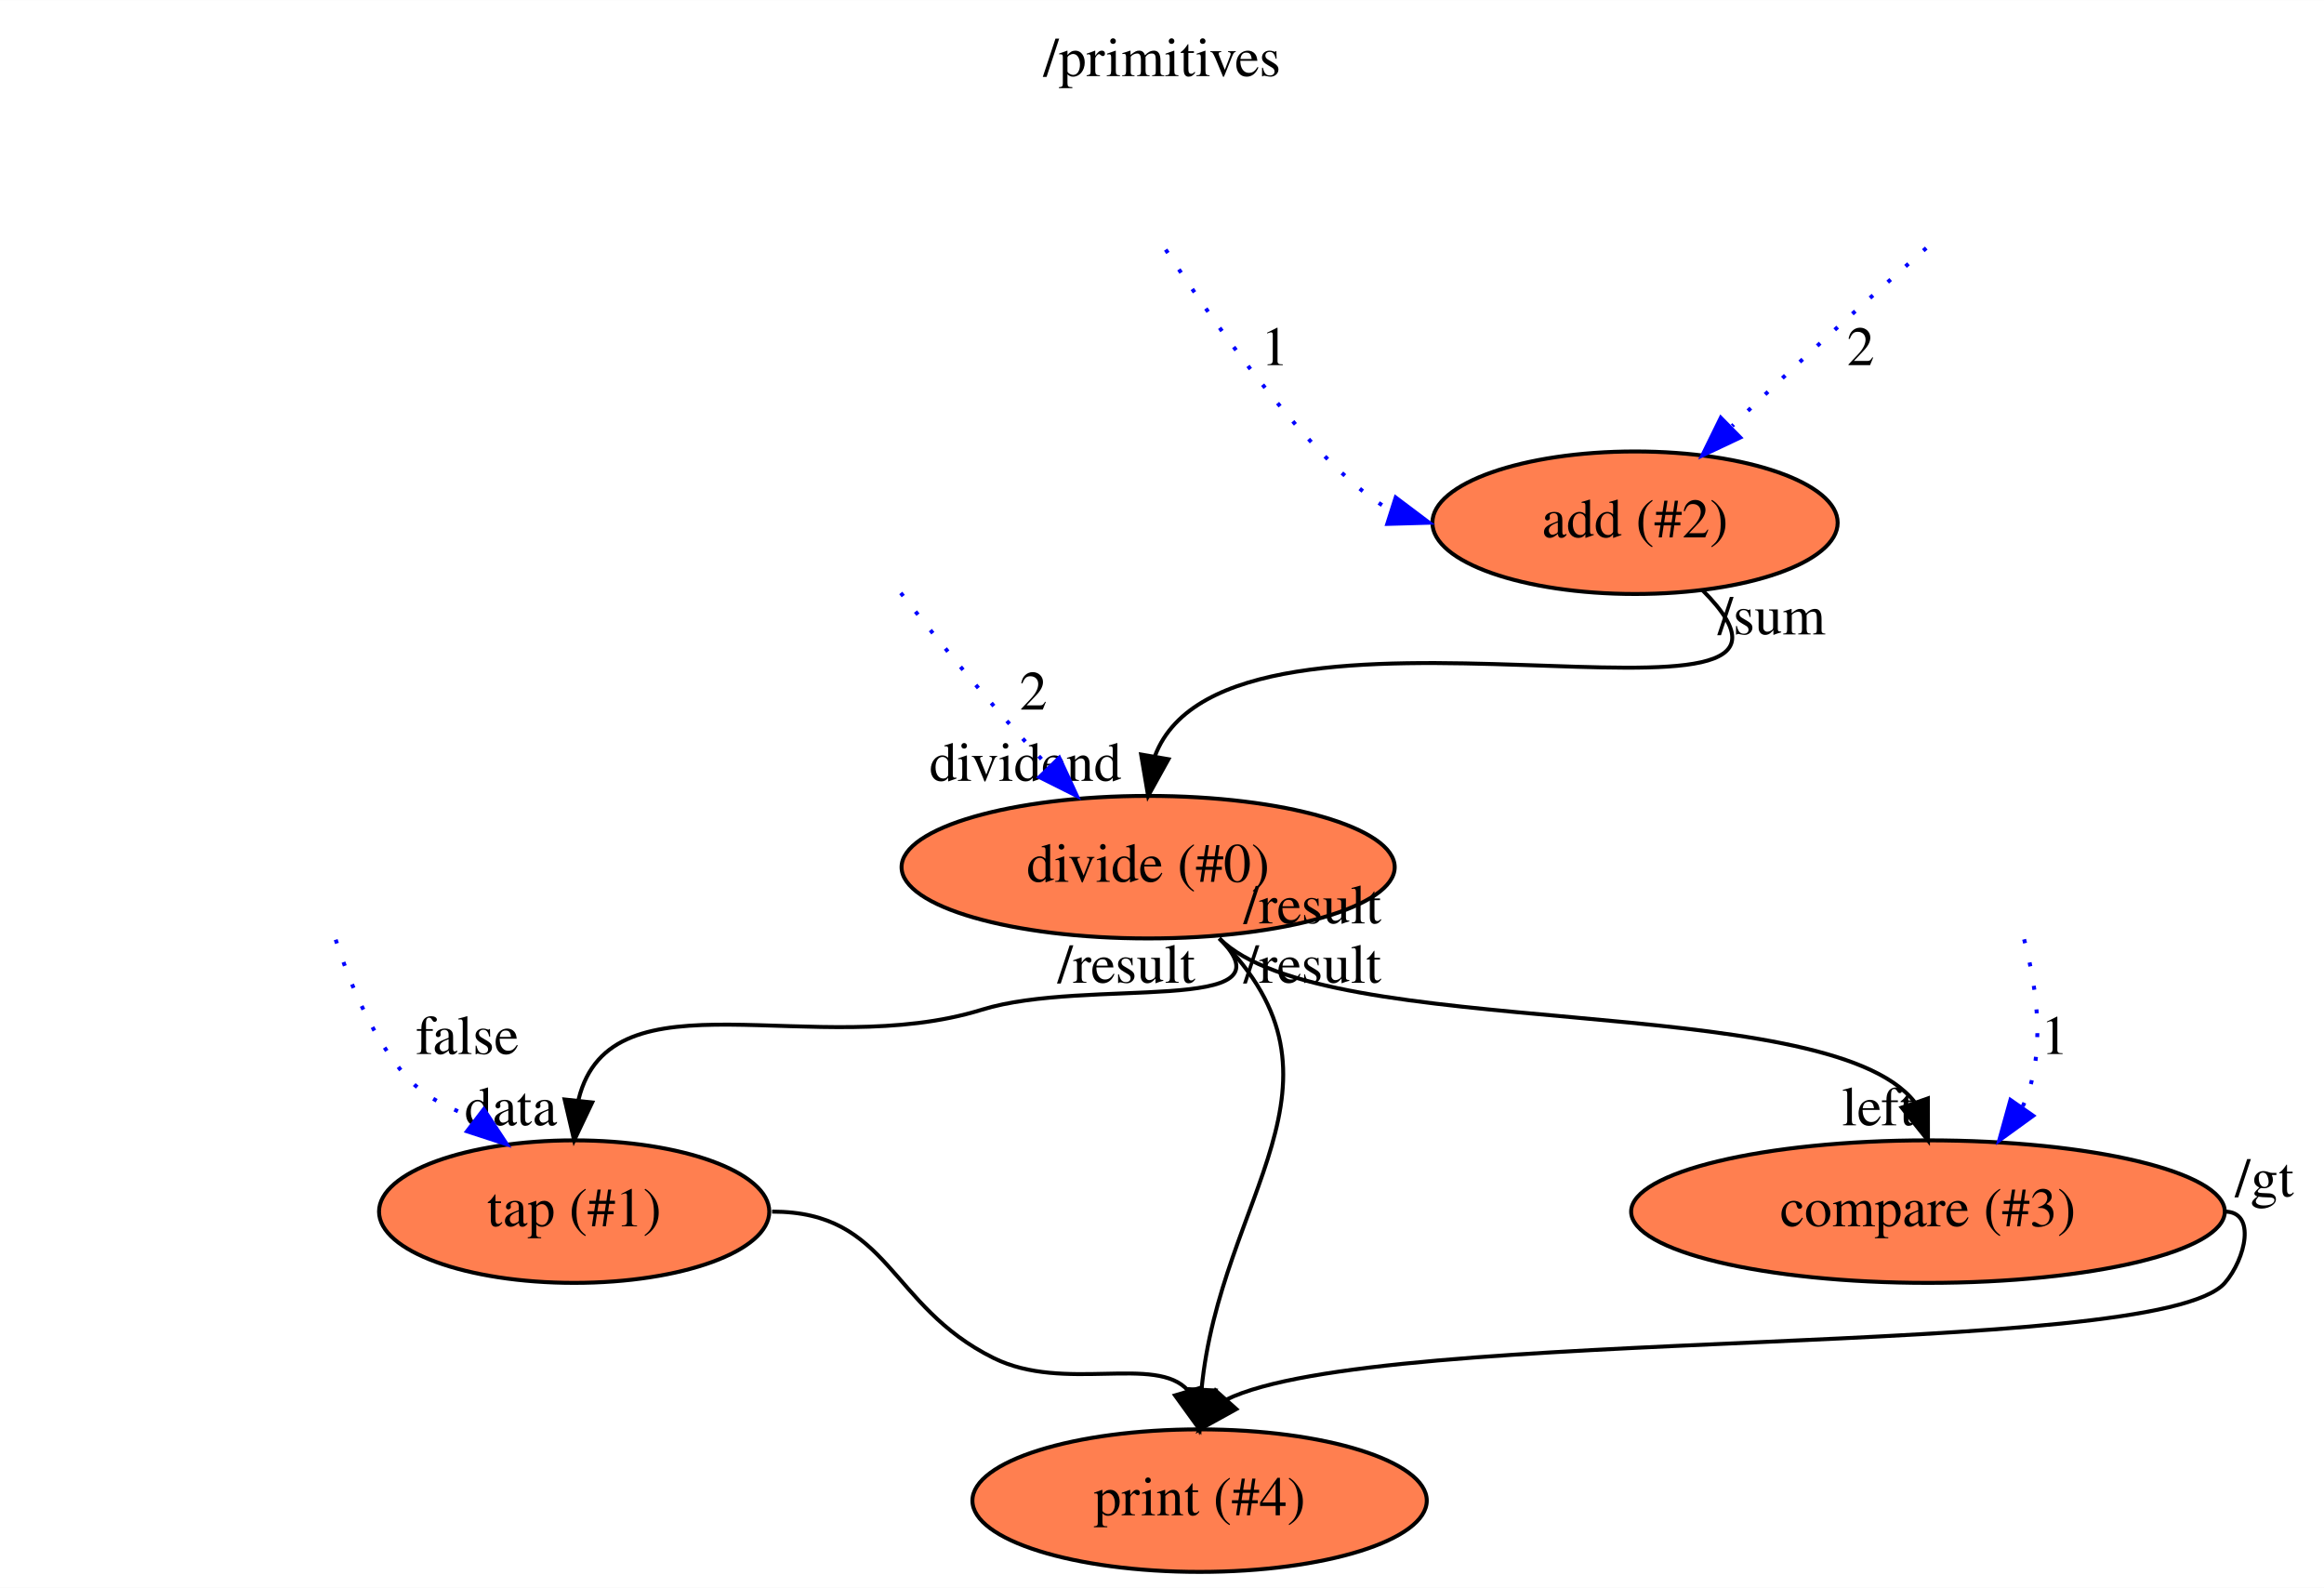
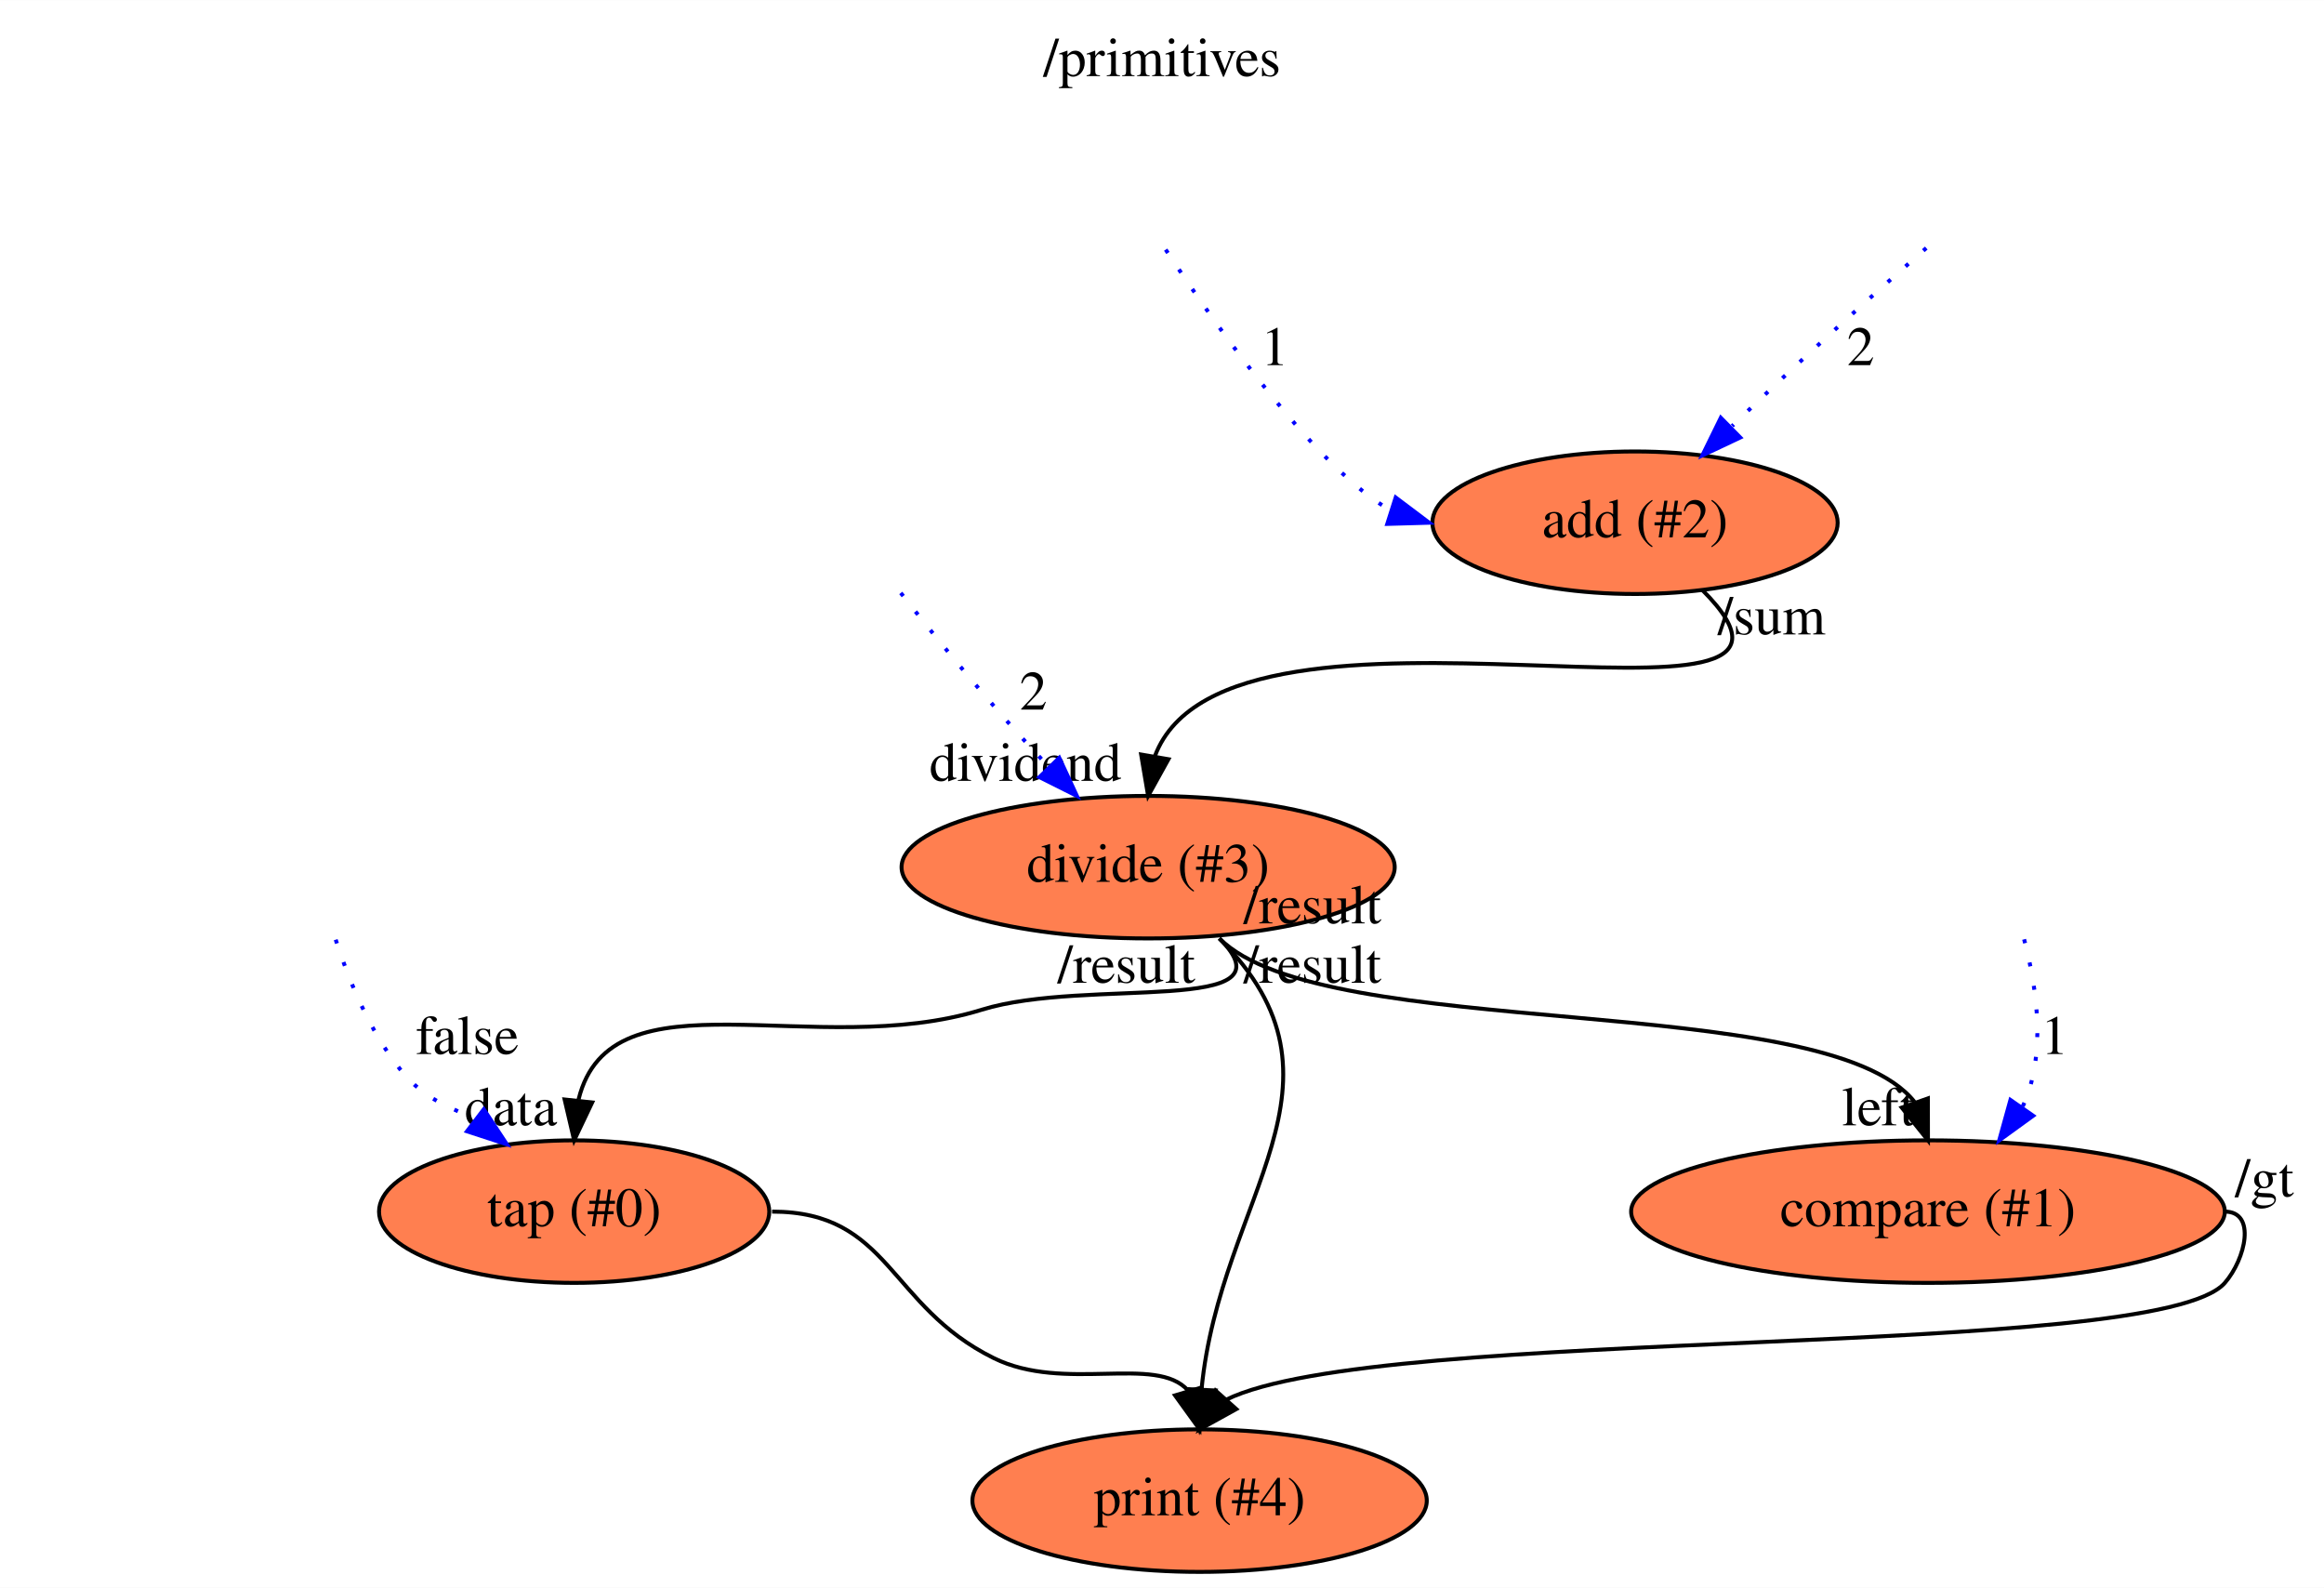
<svg xmlns="http://www.w3.org/2000/svg" xmlns:xlink="http://www.w3.org/1999/xlink" width="587pt" height="401pt" viewBox="0.00 0.00 587.09 401.00">
  <g id="graph0" class="graph" transform="scale(1 1) rotate(0) translate(4 397)">
    <polygon fill="#ffffff" stroke="transparent" points="-4,4 -4,-397 583.087,-397 583.087,4 -4,4" />
    <text text-anchor="middle" x="289.543" y="-377.8" font-family="Times,serif" font-size="14.00" fill="#000000">/primitives</text>
    <g id="node1" class="node">
      <g id="a_node1">
        <a xlink:href="file:///home/travis/build/andrewdavidmackenzie/flow/flowstdlib/math/add/add.html" xlink:title="add (#2)">
          <ellipse fill="#ff7f50" stroke="#000000" cx="409.043" cy="-265" rx="51.191" ry="18" />
          <text text-anchor="middle" x="409.043" y="-261.3" font-family="Times,serif" font-size="14.00" fill="#000000">add (#2)</text>
        </a>
      </g>
    </g>
    <g id="node4" class="node">
      <g id="a_node4">
-         <a xlink:href="file:///home/travis/build/andrewdavidmackenzie/flow/flowstdlib/math/divide/divide.html" xlink:title="divide (#0)">
+         <a xlink:href="file:///home/travis/build/andrewdavidmackenzie/flow/flowstdlib/math/divide/divide.html" xlink:title="divide (#3)">
          <ellipse fill="#ff7f50" stroke="#000000" cx="286.043" cy="-178" rx="62.289" ry="18" />
-           <text text-anchor="middle" x="286.043" y="-174.3" font-family="Times,serif" font-size="14.00" fill="#000000">divide (#0)</text>
+           <text text-anchor="middle" x="286.043" y="-174.3" font-family="Times,serif" font-size="14.00" fill="#000000">divide (#3)</text>
        </a>
      </g>
    </g>
    <g id="edge3" class="edge">
      <path fill="none" stroke="#000000" d="M426.043,-248C470.32,-203.724 306.469,-255.778 287.766,-206.093" />
      <polygon fill="#000000" stroke="#000000" points="291.176,-205.268 286.043,-196 284.276,-206.446 291.176,-205.268" />
      <text text-anchor="middle" x="255.043" y="-199.8" font-family="Times,serif" font-size="14.00" fill="#000000">dividend</text>
      <text text-anchor="middle" x="443.543" y="-236.8" font-family="Times,serif" font-size="14.00" fill="#000000">/sum</text>
    </g>
    <g id="edge1" class="edge">
      <path fill="none" stroke="#0000ff" stroke-dasharray="1,5" d="M482.616,-334.379C468.909,-322.361 450.361,-305.727 433.597,-289.441" />
      <polygon fill="#0000ff" stroke="#0000ff" points="435.624,-286.524 426.043,-282 430.711,-291.511 435.624,-286.524" />
      <text text-anchor="middle" x="466.043" y="-304.8" font-family="Times,serif" font-size="14.00" fill="#000000">2</text>
    </g>
    <g id="edge2" class="edge">
      <path fill="none" stroke="#0000ff" stroke-dasharray="1,5" d="M290.478,-333.974C304.601,-312.572 329.004,-278.469 347.333,-268.094" />
      <polygon fill="#0000ff" stroke="#0000ff" points="348.578,-271.371 357.043,-265 346.453,-264.701 348.578,-271.371" />
      <text text-anchor="middle" x="318.043" y="-304.8" font-family="Times,serif" font-size="14.00" fill="#000000">1</text>
    </g>
    <g id="node6" class="node">
      <g id="a_node6">
        <a xlink:href="file:///home/travis/build/andrewdavidmackenzie/flow/flowr/src/lib/flowruntime/stdio/stdout.html" xlink:title="print (#4)">
          <ellipse fill="#ff7f50" stroke="#000000" cx="299.043" cy="-18" rx="57.391" ry="18" />
          <text text-anchor="middle" x="299.043" y="-14.3" font-family="Times,serif" font-size="14.00" fill="#000000">print (#4)</text>
        </a>
      </g>
    </g>
    <g id="edge5" class="edge">
      <path fill="none" stroke="#000000" d="M304.043,-160C340.607,-123.436 304.219,-94.922 299.528,-46.053" />
      <polygon fill="#000000" stroke="#000000" points="303.021,-45.82 299.043,-36 296.029,-46.157 303.021,-45.82" />
      <text text-anchor="middle" x="280.543" y="-148.8" font-family="Times,serif" font-size="14.00" fill="#000000">/result</text>
    </g>
    <g id="node7" class="node">
      <g id="a_node7">
-         <a xlink:href="file:///home/travis/build/andrewdavidmackenzie/flow/flowstdlib/control/tap/tap.html" xlink:title="tap (#1)">
+         <a xlink:href="file:///home/travis/build/andrewdavidmackenzie/flow/flowstdlib/control/tap/tap.html" xlink:title="tap (#0)">
          <ellipse fill="#ff7f50" stroke="#000000" cx="141.043" cy="-91" rx="49.291" ry="18" />
-           <text text-anchor="middle" x="141.043" y="-87.3" font-family="Times,serif" font-size="14.00" fill="#000000">tap (#1)</text>
+           <text text-anchor="middle" x="141.043" y="-87.3" font-family="Times,serif" font-size="14.00" fill="#000000">tap (#0)</text>
        </a>
      </g>
    </g>
    <g id="edge6" class="edge">
      <path fill="none" stroke="#000000" d="M304.043,-160C323.73,-140.314 270.634,-150.248 244.043,-142 201.897,-128.928 150.334,-152.554 142.158,-119.334" />
      <polygon fill="#000000" stroke="#000000" points="145.596,-118.567 141.043,-109 138.636,-119.318 145.596,-118.567" />
      <text text-anchor="middle" x="125.043" y="-112.8" font-family="Times,serif" font-size="14.00" fill="#000000">data</text>
      <text text-anchor="middle" x="327.543" y="-148.8" font-family="Times,serif" font-size="14.00" fill="#000000">/result</text>
    </g>
    <g id="node8" class="node">
      <g id="a_node8">
-         <a xlink:href="file:///home/travis/build/andrewdavidmackenzie/flow/flowstdlib/math/compare/compare.html" xlink:title="compare (#3)">
+         <a xlink:href="file:///home/travis/build/andrewdavidmackenzie/flow/flowstdlib/math/compare/compare.html" xlink:title="compare (#1)">
          <ellipse fill="#ff7f50" stroke="#000000" cx="483.043" cy="-91" rx="74.987" ry="18" />
-           <text text-anchor="middle" x="483.043" y="-87.3" font-family="Times,serif" font-size="14.00" fill="#000000">compare (#3)</text>
+           <text text-anchor="middle" x="483.043" y="-87.3" font-family="Times,serif" font-size="14.00" fill="#000000">compare (#1)</text>
        </a>
      </g>
    </g>
    <g id="edge7" class="edge">
      <path fill="none" stroke="#000000" d="M304.043,-160C330.662,-133.381 457.107,-147.232 479.613,-118.751" />
      <polygon fill="#000000" stroke="#000000" points="483.026,-119.595 483.043,-109 476.423,-117.272 483.026,-119.595" />
      <text text-anchor="middle" x="470.543" y="-112.8" font-family="Times,serif" font-size="14.00" fill="#000000">left</text>
      <text text-anchor="middle" x="327.543" y="-163.8" font-family="Times,serif" font-size="14.00" fill="#000000">/result</text>
    </g>
    <g id="edge4" class="edge">
      <path fill="none" stroke="#0000ff" stroke-dasharray="1,5" d="M223.557,-247.264C233.165,-235.015 246.793,-218.329 260.74,-203.532" />
      <polygon fill="#0000ff" stroke="#0000ff" points="263.595,-205.616 268.043,-196 258.569,-200.743 263.595,-205.616" />
      <text text-anchor="middle" x="257.043" y="-217.8" font-family="Times,serif" font-size="14.00" fill="#000000">2</text>
    </g>
    <g id="edge9" class="edge">
      <path fill="none" stroke="#000000" d="M191.043,-91C220.874,-91 220.294,-67.205 247.043,-54 264.861,-45.204 288.053,-54.964 296.124,-45.815" />
      <polygon fill="#000000" stroke="#000000" points="299.547,-46.583 299.043,-36 292.837,-44.587 299.547,-46.583" />
    </g>
    <g id="edge11" class="edge">
      <path fill="none" stroke="#000000" d="M558.043,-91C566.043,-91 563.285,-79.044 558.043,-73 540.894,-53.227 344.655,-62.632 305.73,-43.482" />
      <polygon fill="#000000" stroke="#000000" points="308.317,-41.124 299.043,-36 303.097,-45.788 308.317,-41.124" />
      <text text-anchor="middle" x="568.043" y="-94.8" font-family="Times,serif" font-size="14.00" fill="#000000">/gt</text>
    </g>
    <g id="edge8" class="edge">
      <path fill="none" stroke="#0000ff" stroke-dasharray="1,5" d="M80.805,-159.682C84.143,-149.326 89.393,-136.576 97.043,-127 103.626,-118.76 109.334,-117.91 115.877,-114.231" />
      <polygon fill="#0000ff" stroke="#0000ff" points="118.216,-116.848 124.043,-108 113.97,-111.283 118.216,-116.848" />
      <text text-anchor="middle" x="114.043" y="-130.8" font-family="Times,serif" font-size="14.00" fill="#000000">false</text>
    </g>
    <g id="edge10" class="edge">
      <path fill="none" stroke="#0000ff" stroke-dasharray="1,5" d="M507.337,-159.773C510.664,-147.141 512.953,-130.354 506.968,-117.525" />
      <polygon fill="#0000ff" stroke="#0000ff" points="509.624,-115.215 501.043,-109 503.876,-119.209 509.624,-115.215" />
      <text text-anchor="middle" x="515.043" y="-130.8" font-family="Times,serif" font-size="14.00" fill="#000000">1</text>
    </g>
  </g>
</svg>
